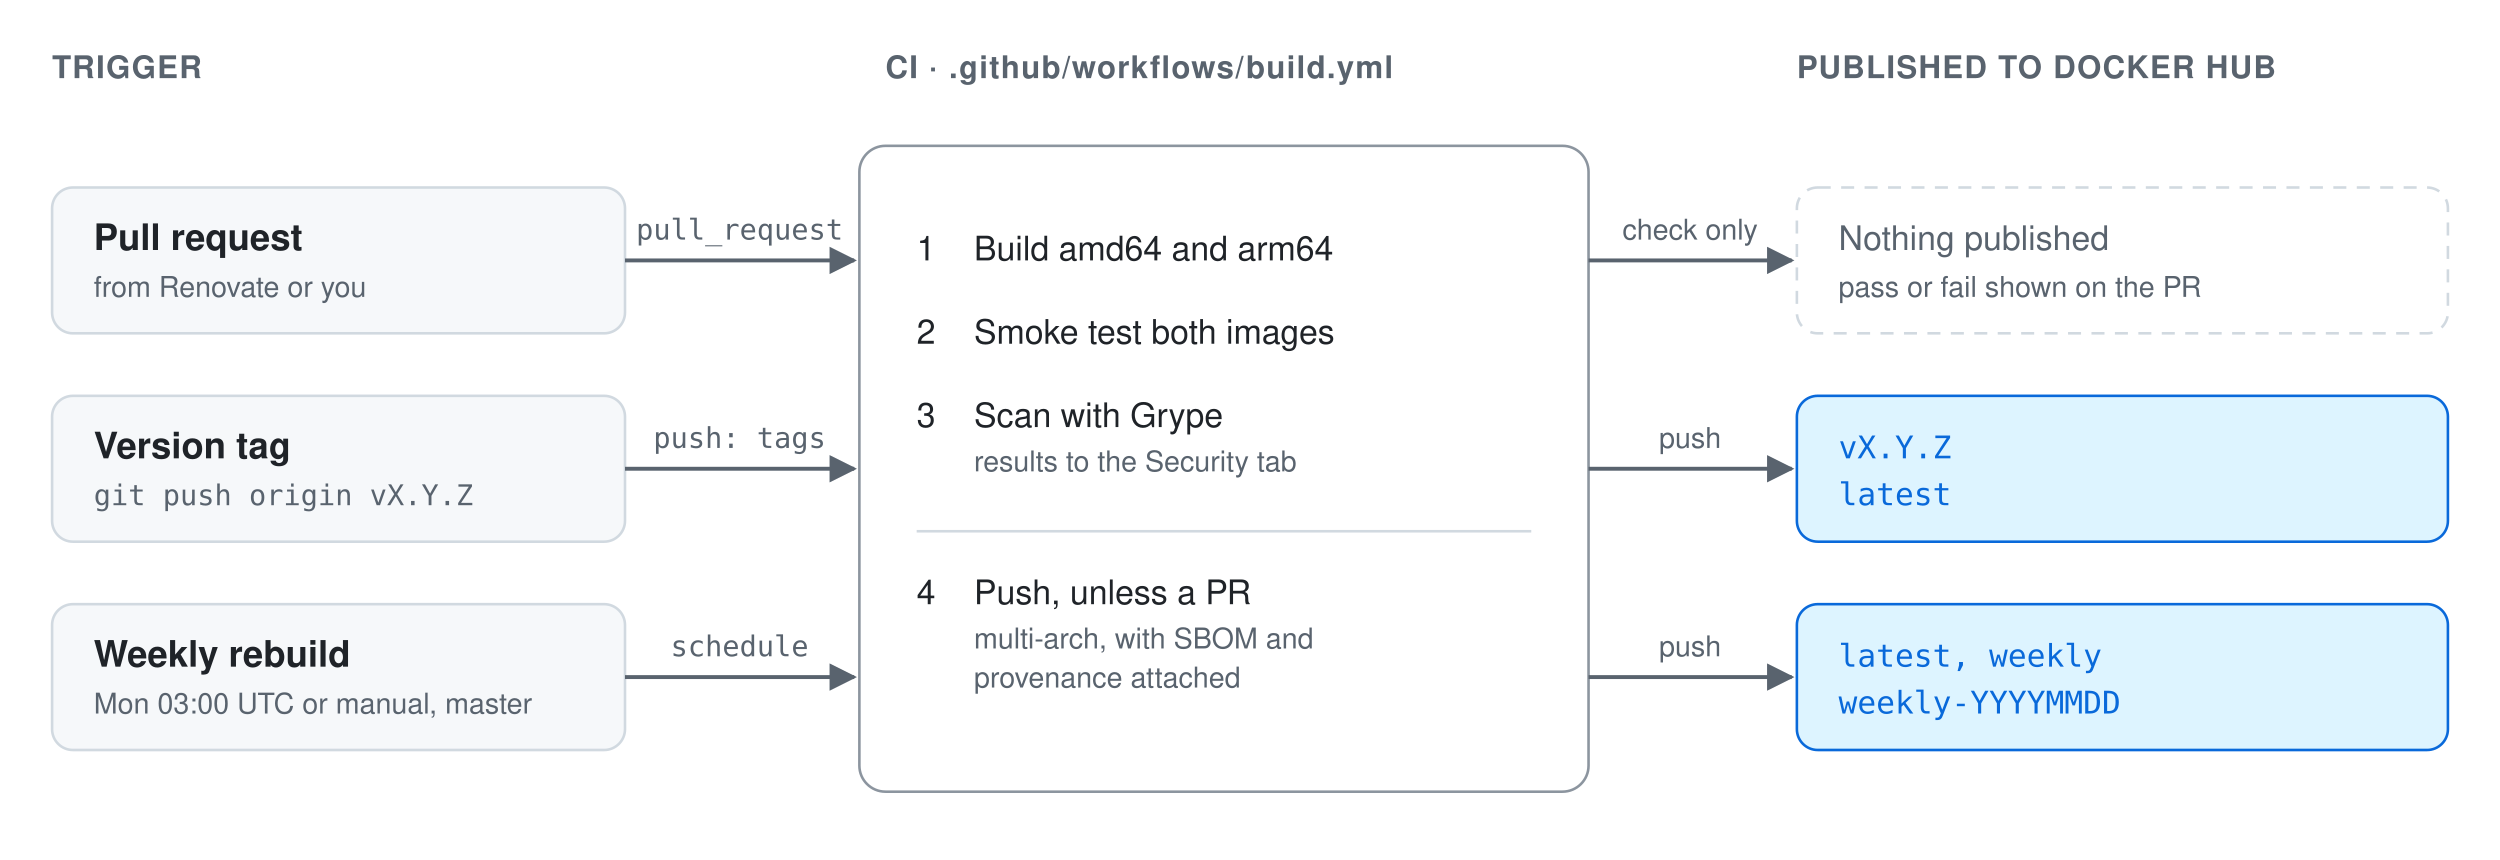
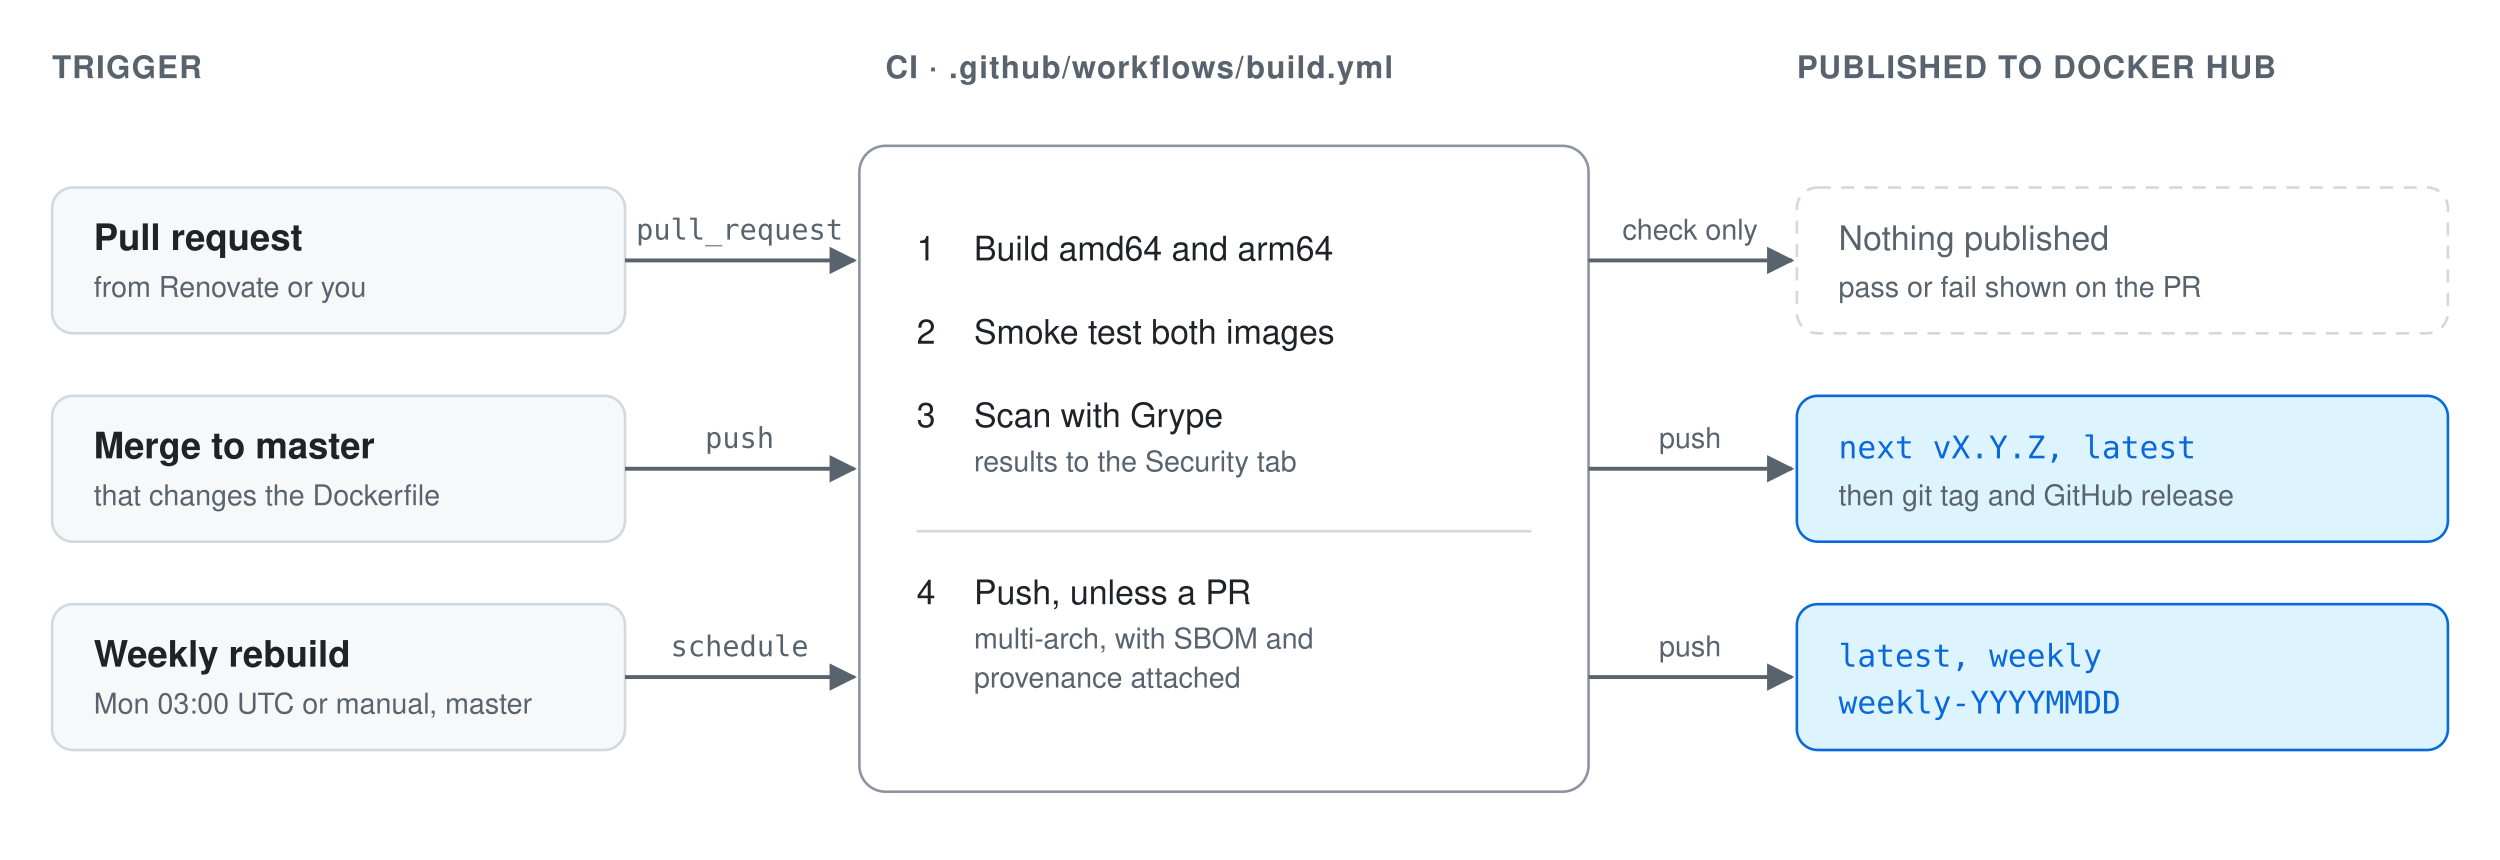
- <svg xmlns="http://www.w3.org/2000/svg" viewBox="0 0 960 330" role="img" aria-label="Pull requests are built and tested but publish nothing; version tags publish vX.Y.Z and latest; the weekly rebuild of master publishes latest, weekly and weekly-date.">
+ <svg xmlns="http://www.w3.org/2000/svg" viewBox="0 0 960 330" role="img" aria-label="Pull requests are built and tested but publish nothing; merges to master that change the Dockerfile publish the next vX.Y.Z and latest and create a GitHub release; the weekly rebuild of master publishes latest, weekly and weekly-date.">
  <style>
    text { font-family: -apple-system, BlinkMacSystemFont, "Segoe UI", Helvetica, Arial, sans-serif; fill: #1f2328; }
    .mono { font-family: ui-monospace, SFMono-Regular, Menlo, Consolas, monospace; }
    .heading { font-size: 12px; font-weight: 600; fill: #59636e; letter-spacing: 0.04em; }
    .name { font-size: 14px; font-weight: 600; }
    .sub { font-size: 11px; fill: #59636e; }
    .step { font-size: 13px; }
    .label { font-size: 11px; fill: #59636e; }
    .tag { font-size: 12px; fill: #0969da; }
    .none { font-size: 13px; fill: #59636e; }
    .chip { fill: #f6f8fa; stroke: #d1d9e0; }
    .ci { fill: none; stroke: #8c959f; }
    .acc { fill: #ddf4ff; stroke: #0969da; }
    .muted-box { fill: none; stroke: #d1d9e0; stroke-dasharray: 5 4; }
    .arrow { stroke: #59636e; stroke-width: 1.5; fill: none; }
    .head { fill: #59636e; }
    .rule { stroke: #d1d9e0; }
  </style>
  <defs>
    <marker id="arrow" viewBox="0 0 10 10" refX="9" refY="5" markerWidth="7" markerHeight="7" orient="auto-start-reverse">
      <path class="head" d="M0,0 L10,5 L0,10 z" />
    </marker>
  </defs>
  <text class="heading" x="20" y="30">TRIGGER</text>
  <text class="heading" x="340" y="30">CI · .github/workflows/build.yml</text>
  <text class="heading" x="690" y="30">PUBLISHED TO DOCKER HUB</text>
  <rect class="chip" x="20" y="72" width="220" height="56" rx="8" />
  <text class="name" x="36" y="96">Pull request</text>
  <text class="sub" x="36" y="114">from Renovate or you</text>
  <rect class="chip" x="20" y="152" width="220" height="56" rx="8" />
-   <text class="name" x="36" y="176">Version tag</text>
-   <text class="sub mono" x="36" y="194">git push origin vX.Y.Z</text>
+   <text class="name" x="36" y="176">Merge to master</text>
+   <text class="sub" x="36" y="194">that changes the Dockerfile</text>
  <rect class="chip" x="20" y="232" width="220" height="56" rx="8" />
  <text class="name" x="36" y="256">Weekly rebuild</text>
  <text class="sub" x="36" y="274">Mon 03:00 UTC or manual, master</text>
  <rect class="ci" x="330" y="56" width="280" height="248" rx="10" />
  <text class="step" x="352" y="100">1</text>
  <text class="step" x="374" y="100">Build amd64 and arm64</text>
  <text class="step" x="352" y="132">2</text>
  <text class="step" x="374" y="132">Smoke test both images</text>
  <text class="step" x="352" y="164">3</text>
  <text class="step" x="374" y="164">Scan with Grype</text>
  <text class="sub" x="374" y="181">results to the Security tab</text>
  <line class="rule" x1="352" y1="204" x2="588" y2="204" />
  <text class="step" x="352" y="232">4</text>
  <text class="step" x="374" y="232">Push, unless a PR</text>
  <text class="sub" x="374" y="249">multi-arch, with SBOM and</text>
  <text class="sub" x="374" y="264">provenance attached</text>
  <line class="arrow" x1="240" y1="100" x2="328" y2="100" marker-end="url(#arrow)" />
  <text class="label mono" x="284" y="92" text-anchor="middle">pull_request</text>
  <line class="arrow" x1="240" y1="180" x2="328" y2="180" marker-end="url(#arrow)" />
-   <text class="label mono" x="284" y="172" text-anchor="middle">push: tags</text>
+   <text class="label mono" x="284" y="172" text-anchor="middle">push</text>
  <line class="arrow" x1="240" y1="260" x2="328" y2="260" marker-end="url(#arrow)" />
  <text class="label mono" x="284" y="252" text-anchor="middle">schedule</text>
  <line class="arrow" x1="610" y1="100" x2="688" y2="100" marker-end="url(#arrow)" />
  <text class="label" x="649" y="92" text-anchor="middle">check only</text>
  <line class="arrow" x1="610" y1="180" x2="688" y2="180" marker-end="url(#arrow)" />
  <text class="label" x="649" y="172" text-anchor="middle">push</text>
  <line class="arrow" x1="610" y1="260" x2="688" y2="260" marker-end="url(#arrow)" />
  <text class="label" x="649" y="252" text-anchor="middle">push</text>
  <rect class="muted-box" x="690" y="72" width="250" height="56" rx="8" />
  <text class="none" x="706" y="96">Nothing published</text>
  <text class="sub" x="706" y="114">pass or fail shown on the PR</text>
  <rect class="acc" x="690" y="152" width="250" height="56" rx="8" />
-   <text class="tag mono" x="706" y="176">vX.Y.Z</text>
-   <text class="tag mono" x="706" y="194">latest</text>
+   <text class="tag mono" x="706" y="176">next vX.Y.Z, latest</text>
+   <text class="sub" x="706" y="194">then git tag and GitHub release</text>
  <rect class="acc" x="690" y="232" width="250" height="56" rx="8" />
  <text class="tag mono" x="706" y="256">latest, weekly</text>
  <text class="tag mono" x="706" y="274">weekly-YYYYMMDD</text>
</svg>
